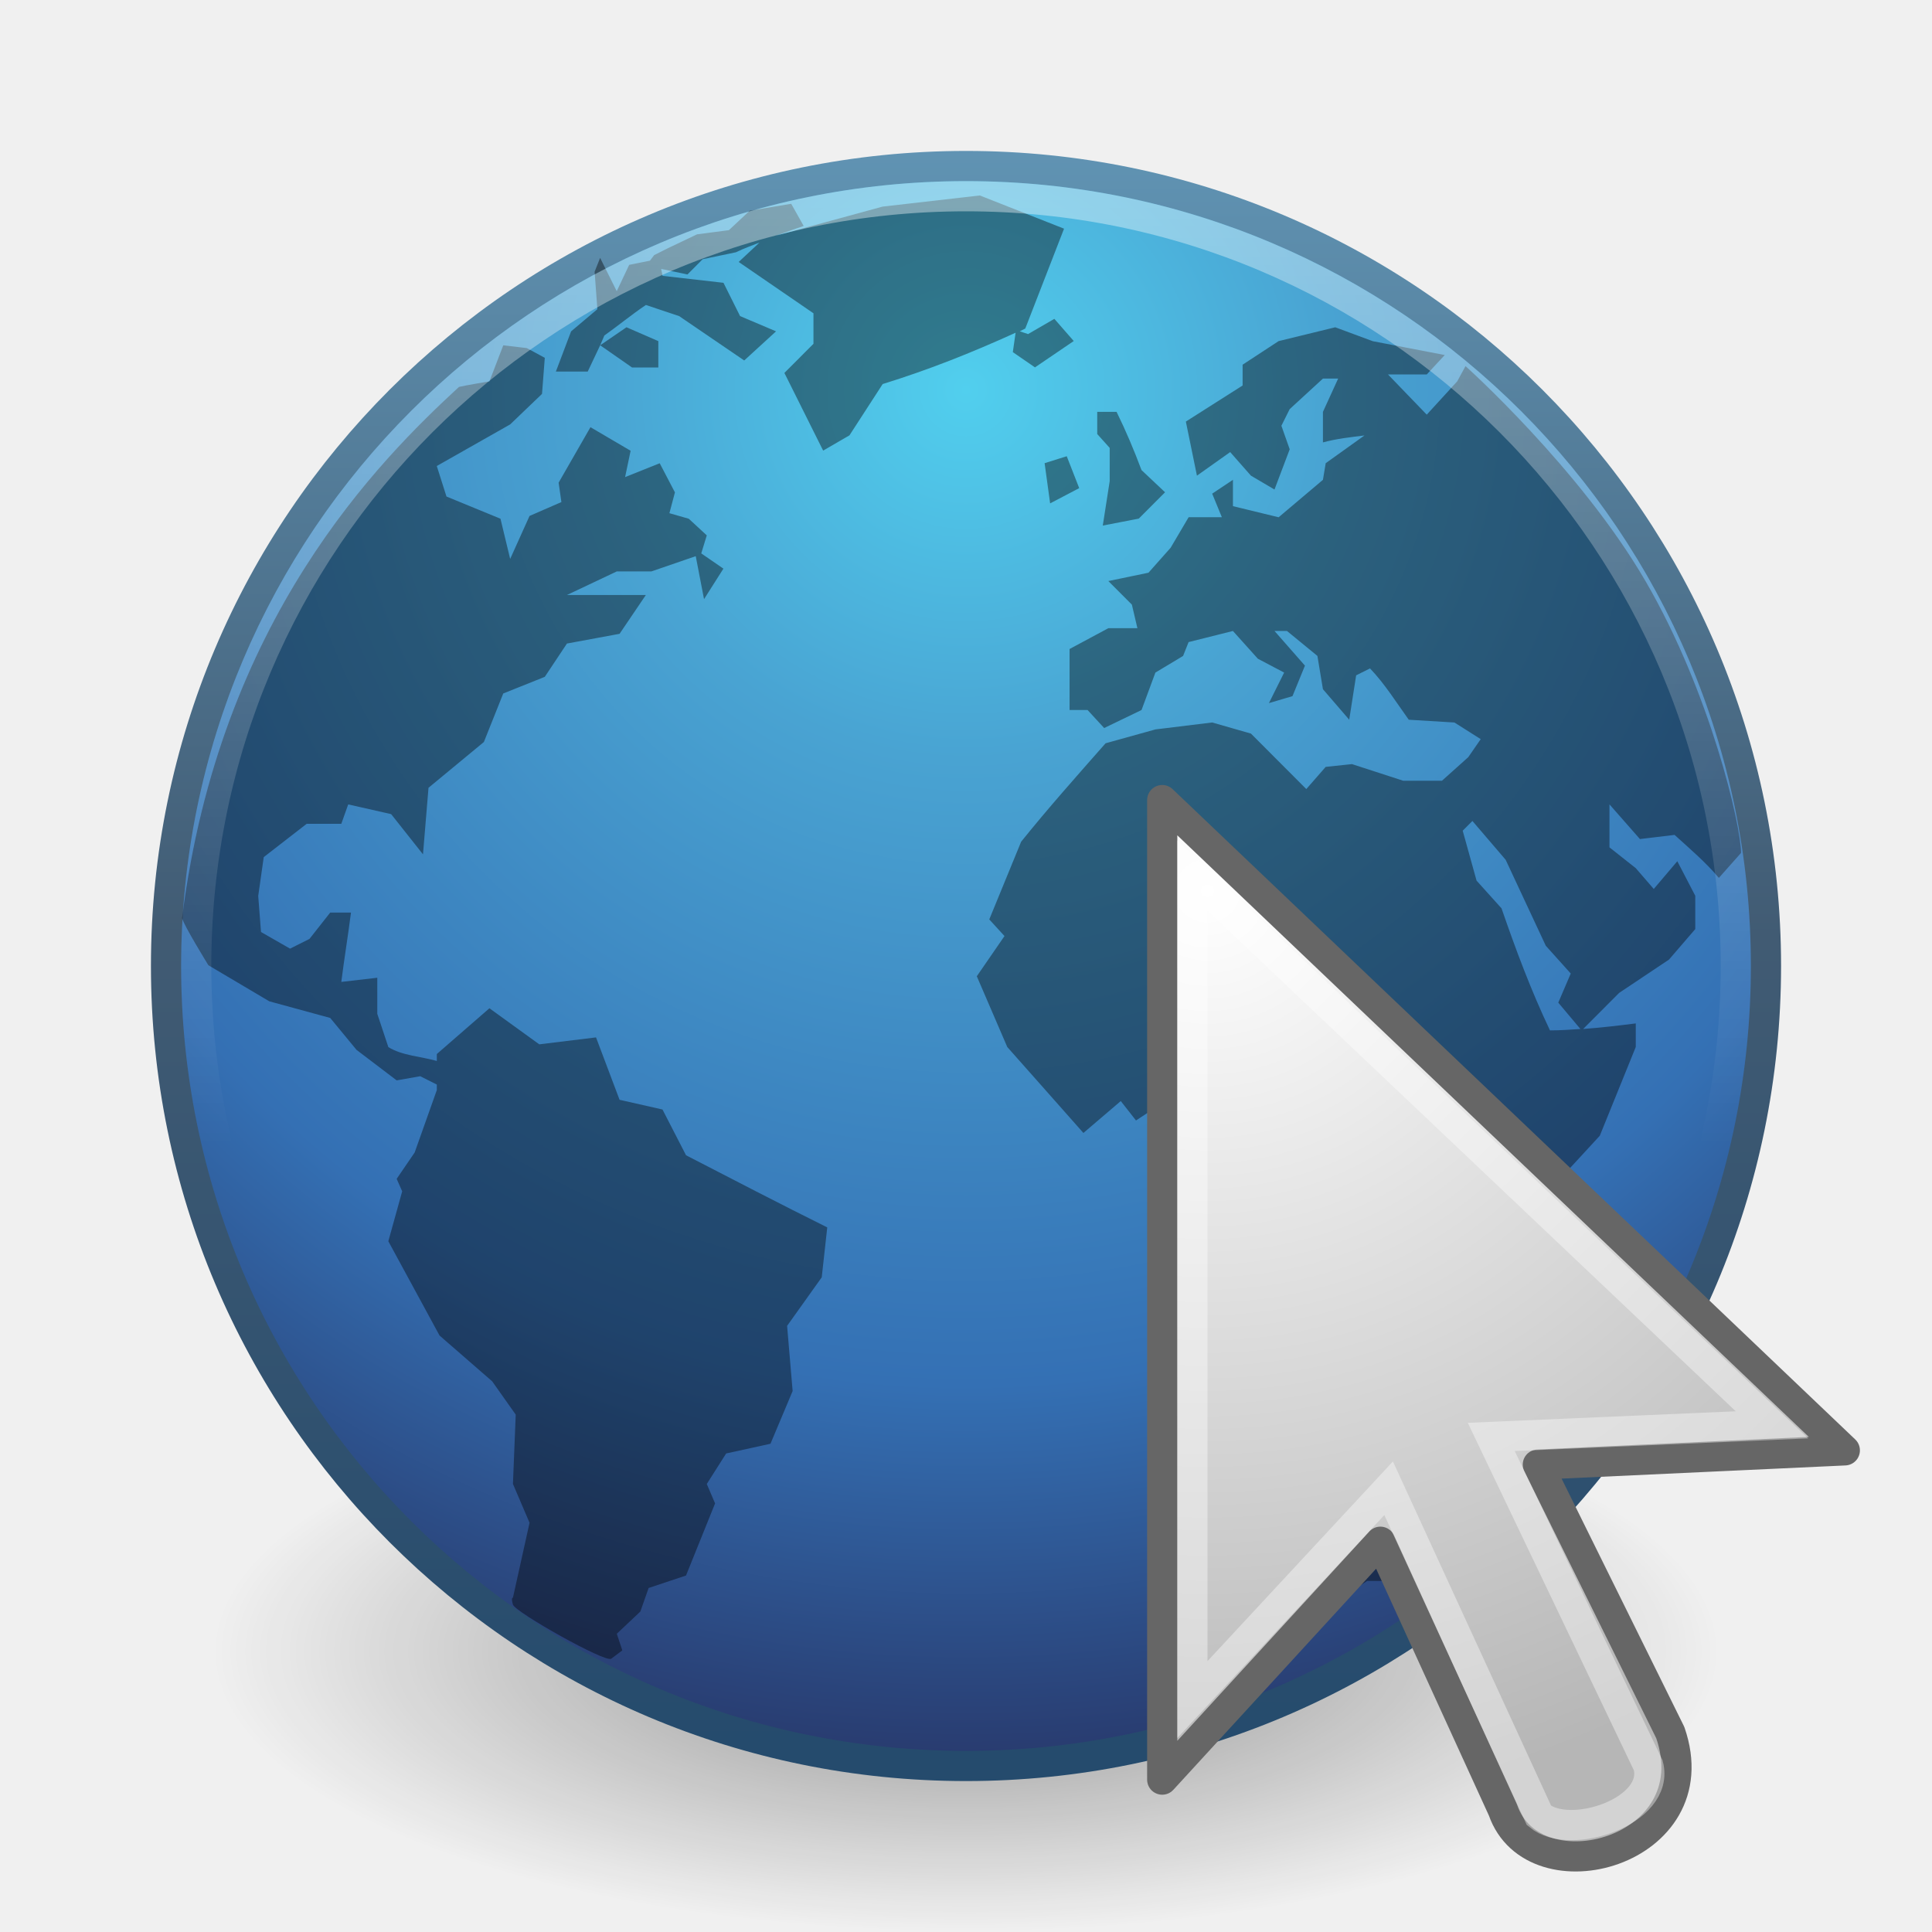
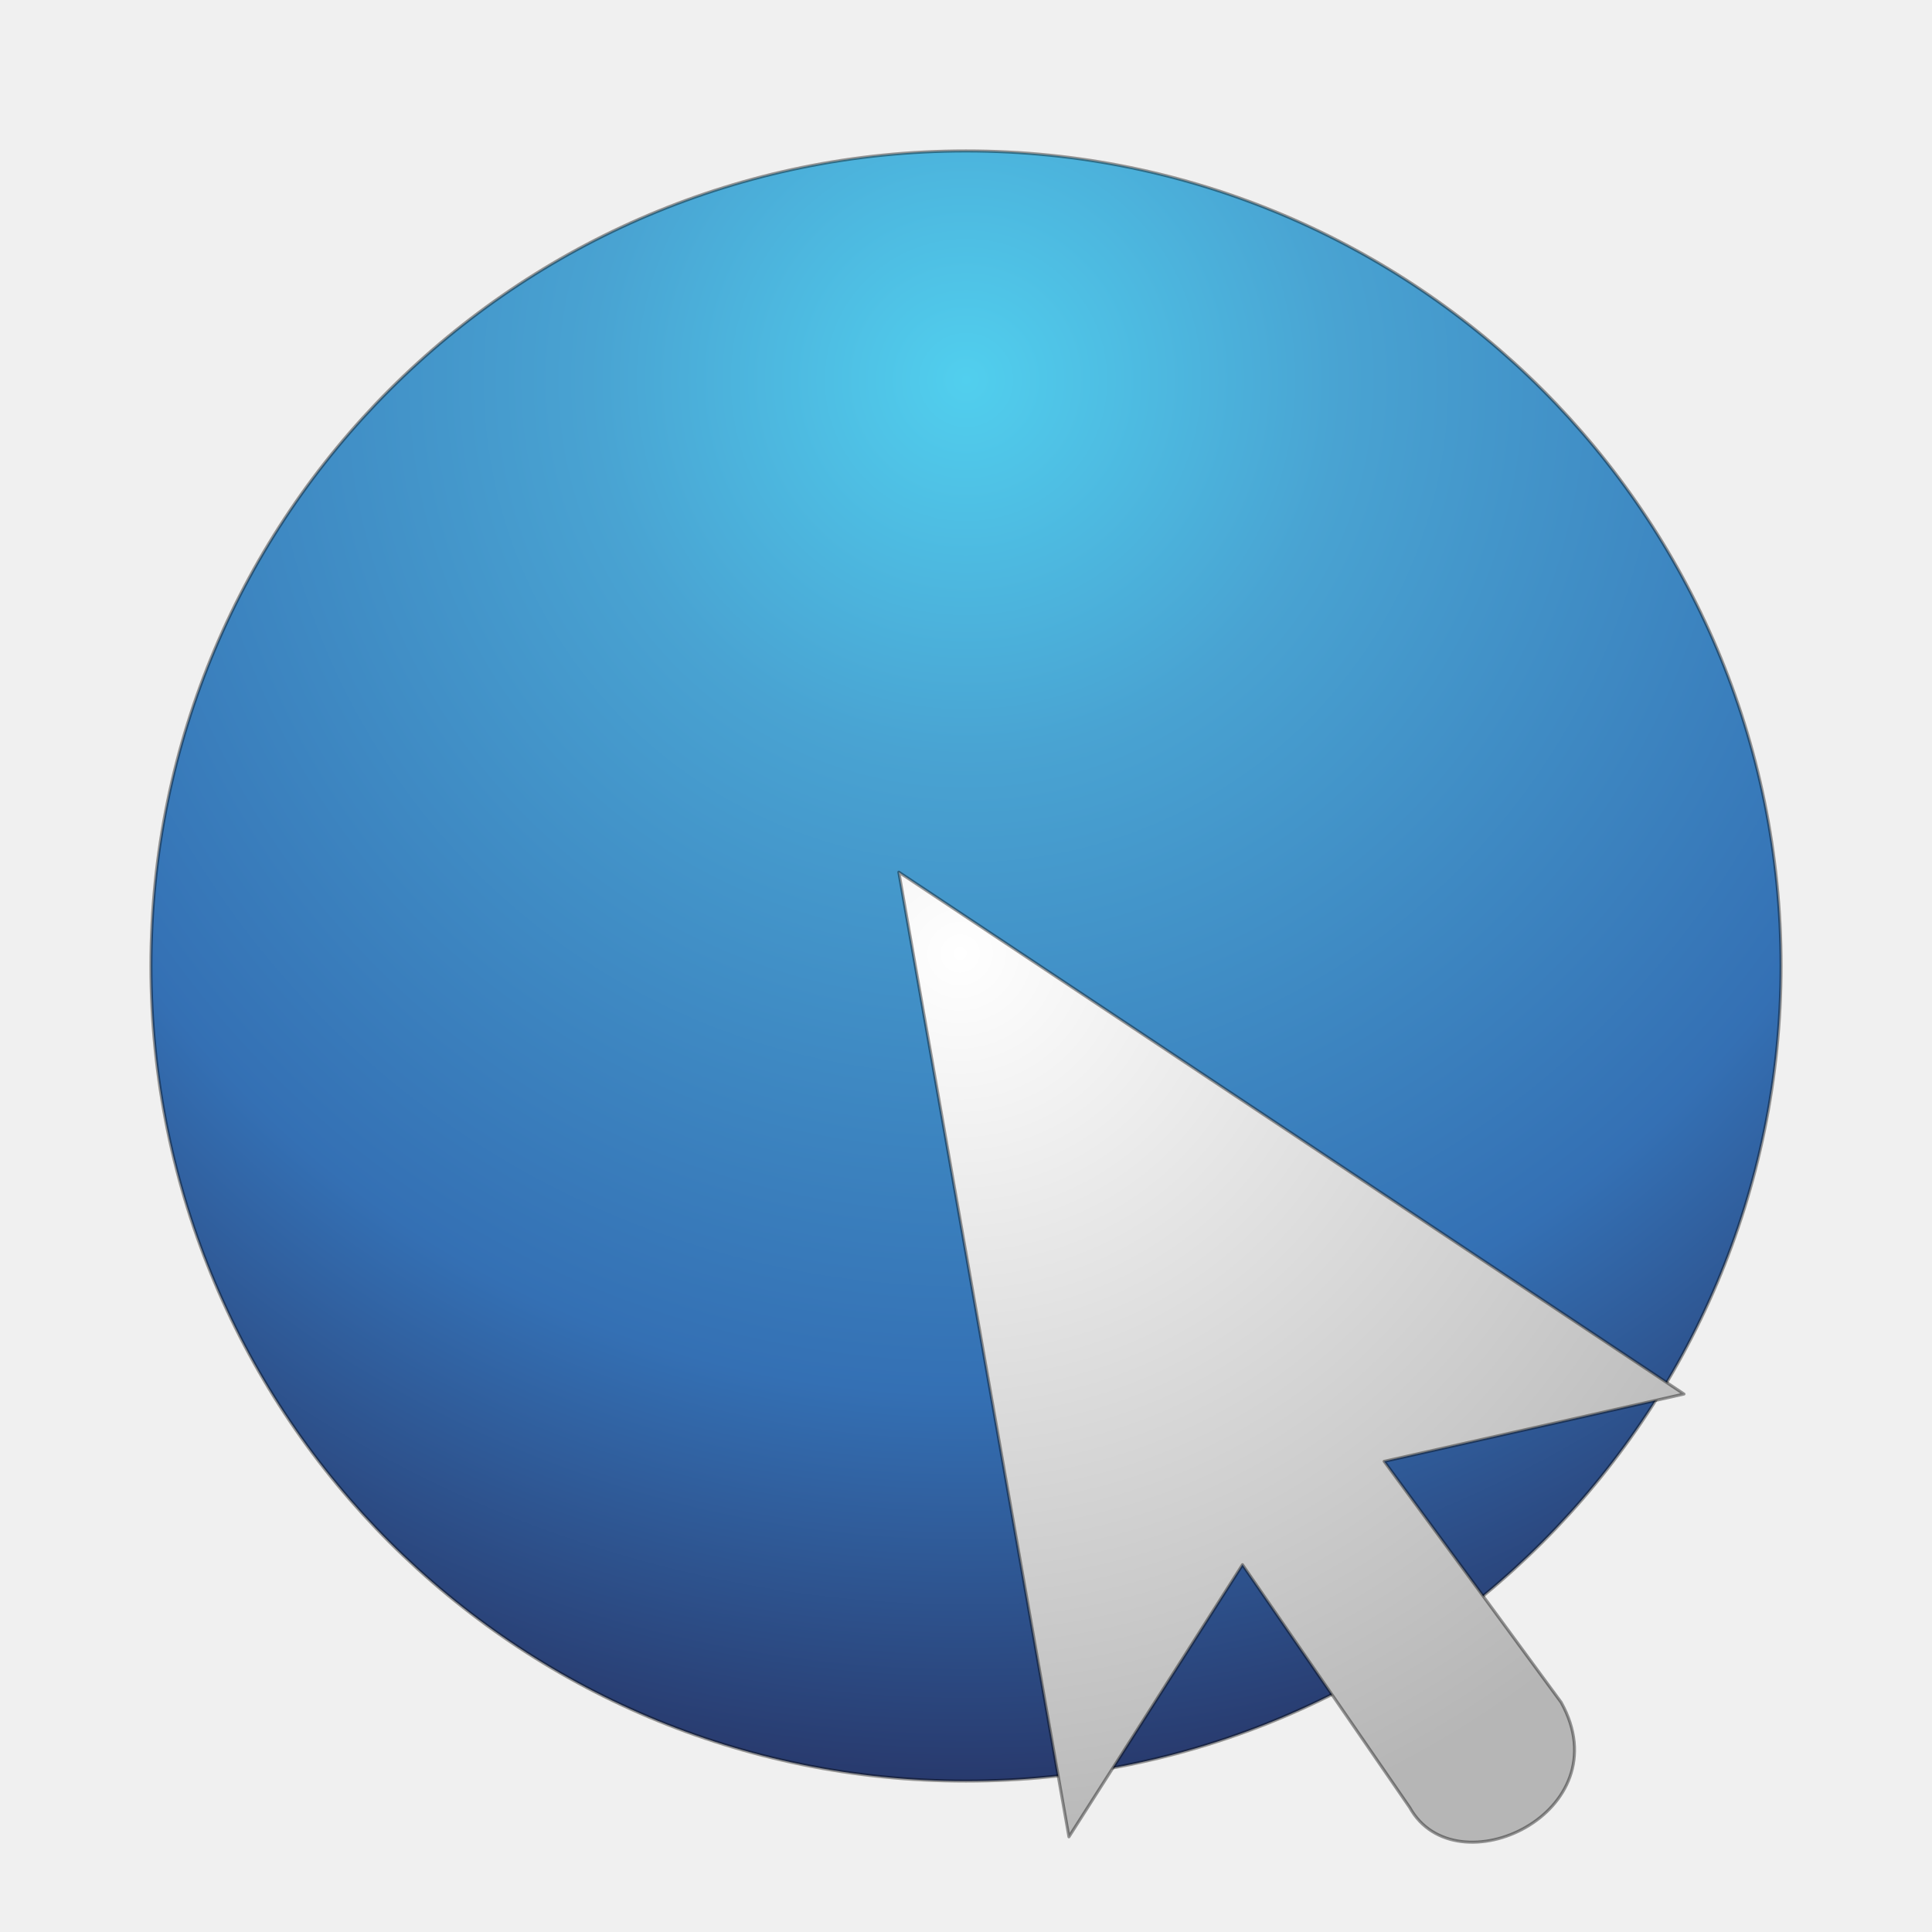
<svg xmlns="http://www.w3.org/2000/svg" xmlns:xlink="http://www.w3.org/1999/xlink" version="1.1" width="64" height="64" id="svg3759">
  <defs id="defs3761">
    <radialGradient cx="17.814" cy="24.149" r="9.125" fx="17.814" fy="24.149" id="radialGradient2418" xlink:href="#linearGradient4845" gradientUnits="userSpaceOnUse" gradientTransform="matrix(-2.643979,0,2.93653e-8,2.534421,78.72514,-37.98614)" />
    <linearGradient id="linearGradient4845">
      <stop id="stop4847" style="stop-color:#ffffff;stop-opacity:1" offset="0" />
      <stop id="stop4849" style="stop-color:#b6b6b6;stop-opacity:1" offset="1" />
    </linearGradient>
    <linearGradient x1="62.2" y1="-12.489" x2="62.2" y2="-1.462" id="linearGradient3697" xlink:href="#linearGradient4873" gradientUnits="userSpaceOnUse" gradientTransform="matrix(2.115373,0,0,2.115325,-107.5771,31.42656)" />
    <linearGradient id="linearGradient4873">
      <stop id="stop4875" style="stop-color:#ffffff;stop-opacity:1" offset="0" />
      <stop id="stop4877" style="stop-color:#ffffff;stop-opacity:0" offset="1" />
    </linearGradient>
    <radialGradient cx="61.24" cy="-8.726" r="9.755" fx="61.24" fy="-8.726" id="radialGradient3705" xlink:href="#linearGradient2867-449-88-871-390-598-476-591-434-148" gradientUnits="userSpaceOnUse" gradientTransform="matrix(0,3.523409,-3.523407,0,-6.743968,-205.7986)" />
    <linearGradient id="linearGradient2867-449-88-871-390-598-476-591-434-148">
      <stop id="stop4627" style="stop-color:#51cfee;stop-opacity:1" offset="0" />
      <stop id="stop4629" style="stop-color:#49a3d2;stop-opacity:1" offset="0.262" />
      <stop id="stop4631" style="stop-color:#3470b4;stop-opacity:1" offset="0.705" />
      <stop id="stop4633" style="stop-color:#273567;stop-opacity:1" offset="1" />
    </linearGradient>
    <linearGradient x1="20" y1="43" x2="20" y2="2.689" id="linearGradient3713" xlink:href="#linearGradient3707-319-631" gradientUnits="userSpaceOnUse" gradientTransform="matrix(0.980014,0,0,0.9799917,0.08994011,0.8703621)" />
    <linearGradient id="linearGradient3707-319-631">
      <stop id="stop4637" style="stop-color:#254b6d;stop-opacity:1" offset="0" />
      <stop id="stop4639" style="stop-color:#415b73;stop-opacity:1" offset="0.5" />
      <stop id="stop4641" style="stop-color:#6195b5;stop-opacity:1" offset="1" />
    </linearGradient>
    <linearGradient id="linearGradient8838">
      <stop id="stop8840" style="stop-color:#000000;stop-opacity:1" offset="0" />
      <stop id="stop8842" style="stop-color:#000000;stop-opacity:0" offset="1" />
    </linearGradient>
    <radialGradient cx="62.625" cy="4.625" r="10.625" fx="62.625" fy="4.625" id="radialGradient3757" xlink:href="#linearGradient8838" gradientUnits="userSpaceOnUse" gradientTransform="matrix(1,0,0,0.341176,0,3.047059)" />
-     <linearGradient xlink:href="#linearGradient4873" id="linearGradient3016" gradientUnits="userSpaceOnUse" gradientTransform="matrix(2.915785,0,0,2.915719,-149.363,42.23661)" x1="62.2" y1="-12.489" x2="62.2" y2="-1.462" />
-     <radialGradient xlink:href="#linearGradient2867-449-88-871-390-598-476-591-434-148" id="radialGradient3020" gradientUnits="userSpaceOnUse" gradientTransform="matrix(0,4.788223,-4.78822,0,-9.780268,-280.2904)" cx="61.24" cy="-8.726" fx="61.24" fy="-8.726" r="9.755" />
-     <linearGradient xlink:href="#linearGradient3707-319-631" id="linearGradient3022" gradientUnits="userSpaceOnUse" gradientTransform="matrix(1.331814,0,0,1.331784,-0.4931627,0.5674147)" x1="20" y1="43" x2="20" y2="2.689" />
-     <radialGradient xlink:href="#linearGradient8838" id="radialGradient3025" gradientUnits="userSpaceOnUse" gradientTransform="matrix(2.352941,0,0,0.8746607,-115.353,50.66141)" cx="62.625" cy="4.625" fx="62.625" fy="4.625" r="10.625" />
+     <radialGradient xlink:href="#linearGradient2867-449-88-871-390-598-476-591-434-148" id="radialGradient3020" gradientUnits="userSpaceOnUse" gradientTransform="matrix(0,4.878566,-4.878564,0,-10.56857,-286.1827)" cx="61.24" cy="-8.726" fx="61.24" fy="-8.726" r="9.755" />
    <radialGradient xlink:href="#linearGradient4845" id="radialGradient3027" gradientUnits="userSpaceOnUse" gradientTransform="matrix(-2.643979,0,2.93653e-8,2.534421,78.72514,-37.98614)" cx="17.814" cy="24.149" fx="17.814" fy="24.149" r="9.125" />
-     <radialGradient xlink:href="#linearGradient4845" id="radialGradient3208" gradientUnits="userSpaceOnUse" gradientTransform="matrix(-3.470707,0.04797484,0.04558738,3.356053,100.7445,-52.39627)" cx="17.814" cy="24.149" fx="17.814" fy="24.149" r="9.125" />
+     <radialGradient xlink:href="#linearGradient4845" id="radialGradient3208" gradientUnits="userSpaceOnUse" gradientTransform="matrix(-3.409649,0.649928,0.6276674,3.297151,77.3729,-59.61896)" cx="17.814" cy="24.149" fx="17.814" fy="24.149" r="9.125" />
  </defs>
-   <path style="opacity:0.4;fill:url(#radialGradient3025);fill-opacity:1;fill-rule:evenodd;stroke:none;stroke-width:1;marker:none;visibility:visible;display:inline;overflow:visible" id="path8836" d="m 57,54.707 a 25,9.293 0 0 1 -50,0 25,9.293 0 1 1 50,0 z" />
-   <path style="fill:url(#radialGradient3020);fill-opacity:1;fill-rule:nonzero;stroke:url(#linearGradient3022);stroke-width:1;stroke-miterlimit:4;stroke-dasharray:none" id="path6495" d="M 58.5,31.999 C 58.5,46.635 46.635,58.5 32,58.5 17.365,58.5 5.5,46.635 5.5,31.999 5.5,17.364 17.365,5.5 32,5.5 46.635,5.5 58.5,17.364 58.5,31.999 l 0,0 z" />
-   <path style="opacity:0.4;fill:#000000;fill-opacity:1;fill-rule:nonzero;stroke:none" id="path6534" d="M 32.448,6.476 29.238,6.844 25.706,7.808 c 0.301,-0.105 0.606,-0.221 0.917,-0.322 l -0.413,-0.735 -1.376,0.23 -0.688,0.643 -1.055,0.138 -0.963,0.459 -0.459,0.23 -0.138,0.184 -0.688,0.138 -0.413,0.873 -0.55,-1.103 -0.183,0.459 0.092,1.24 -0.871,0.735 -0.504,1.332 1.055,0 0.413,-0.873 0.138,-0.322 c 0.464,-0.329 0.903,-0.694 1.376,-1.011 l 1.101,0.368 c 0.717,0.488 1.438,0.983 2.156,1.47 l 1.055,-0.965 -1.192,-0.505 -0.55,-1.103 -2.018,-0.23 -0.046,-0.23 0.871,0.184 0.504,-0.505 1.101,-0.23 c 0.26,-0.127 0.517,-0.218 0.78,-0.322 l -0.688,0.643 2.477,1.7 0,1.011 -0.963,0.965 1.284,2.573 0.871,-0.505 1.101,-1.7 c 1.547,-0.479 2.942,-1.037 4.403,-1.7 l -0.092,0.643 0.734,0.505 1.284,-0.873 -0.642,-0.735 -0.871,0.505 -0.275,-0.092 c 0.063,-0.029 0.12,-0.062 0.183,-0.092 l 1.284,-3.308 -2.798,-1.103 z m -12.566,4.962 1.055,0.735 0.871,0 0,-0.873 -1.055,-0.459 -0.871,0.597 z m 24.353,-0.597 -1.88,0.459 -1.192,0.781 0,0.689 -1.88,1.195 0.367,1.792 1.101,-0.781 0.688,0.781 0.78,0.459 0.504,-1.332 -0.275,-0.781 0.275,-0.551 1.101,-1.011 0.504,0 -0.504,1.103 0,1.011 c 0.454,-0.124 0.912,-0.172 1.376,-0.23 l -1.284,0.919 -0.092,0.551 -1.468,1.24 -1.513,-0.368 0,-0.873 -0.688,0.459 0.321,0.781 -1.101,0 -0.596,1.011 -0.734,0.827 -1.33,0.276 0.78,0.781 0.183,0.781 -0.963,0 -1.284,0.689 0,2.021 0.596,0 0.55,0.597 1.238,-0.597 0.459,-1.24 0.917,-0.551 0.183,-0.459 1.468,-0.368 0.826,0.919 0.871,0.459 -0.504,1.011 0.78,-0.23 0.413,-1.011 -1.009,-1.149 0.413,0 1.009,0.827 0.183,1.103 0.871,1.011 0.229,-1.47 0.459,-0.23 c 0.488,0.508 0.873,1.129 1.284,1.7 l 1.513,0.092 0.871,0.551 -0.413,0.597 -0.871,0.781 -1.284,0 -1.697,-0.551 -0.871,0.092 -0.642,0.735 -1.834,-1.838 -1.284,-0.368 -1.88,0.23 -1.651,0.459 c -0.942,1.07 -1.906,2.151 -2.798,3.262 l -1.055,2.573 0.504,0.551 -0.917,1.332 1.009,2.343 c 0.84,0.951 1.684,1.896 2.522,2.848 l 1.238,-1.057 0.504,0.643 1.33,-0.873 0.459,0.505 1.33,0 0.78,0.873 -0.459,1.562 0.917,1.057 -0.046,1.838 0.688,1.332 -0.504,1.149 c -0.049,0.824 -0.092,1.611 -0.092,2.435 0.405,1.116 0.81,2.23 1.192,3.354 l 0.275,1.792 0,0.919 0.734,0 1.055,-0.689 1.284,0 1.926,-2.159 -0.229,-0.735 1.284,-1.149 -0.963,-1.057 1.147,-0.919 1.101,-0.689 0.504,-0.551 -0.321,-1.24 c 0,-1.044 3e-6,-2.08 0,-3.124 l 0.871,-1.93 1.101,-1.195 1.192,-2.94 0,-0.781 c -0.593,0.075 -1.162,0.142 -1.743,0.184 l 1.192,-1.195 1.651,-1.103 0.871,-1.011 0,-1.103 C 55.961,29.304 55.762,28.902 55.563,28.529 l -0.78,0.919 -0.596,-0.689 -0.871,-0.689 0,-1.424 1.009,1.149 1.147,-0.138 c 0.517,0.47 1.014,0.889 1.468,1.424 l 0.734,-0.827 c 0,-0.89 -1.001,-5.285 -3.165,-9.005 -2.164,-3.718 -5.962,-7.121 -5.962,-7.121 l -0.275,0.505 -1.009,1.103 -1.284,-1.332 1.284,0 0.596,-0.643 -2.385,-0.459 -1.238,-0.459 z m -27.563,0.597 -0.459,1.195 c 0,0 -0.803,0.133 -1.009,0.184 -2.631,2.429 -7.937,7.697 -9.172,17.596 0.049,0.23 0.871,1.562 0.871,1.562 l 2.018,1.195 2.018,0.551 0.871,1.057 1.33,1.011 0.78,-0.138 0.55,0.276 0,0.184 -0.734,2.067 -0.596,0.873 0.183,0.413 -0.459,1.654 1.697,3.124 1.743,1.516 0.78,1.103 -0.092,2.297 0.55,1.286 -0.55,2.481 c 0,0 -0.073,-0.02 0,0.23 0.074,0.25 3.066,1.934 3.256,1.792 0.19,-0.144 0.367,-0.276 0.367,-0.276 l -0.183,-0.551 0.78,-0.735 0.275,-0.781 1.238,-0.413 0.963,-2.389 -0.275,-0.643 0.642,-1.011 1.468,-0.322 0.734,-1.746 -0.183,-2.159 1.147,-1.608 0.183,-1.654 c -1.573,-0.781 -3.117,-1.584 -4.678,-2.389 l -0.78,-1.516 -1.422,-0.322 -0.78,-2.067 -1.88,0.23 -1.651,-1.195 -1.743,1.516 0,0.23 c -0.522,-0.151 -1.14,-0.173 -1.605,-0.459 l -0.367,-1.103 0,-1.195 -1.192,0.138 c 0.096,-0.761 0.224,-1.536 0.321,-2.297 l -0.688,0 -0.688,0.873 -0.642,0.322 -0.963,-0.551 -0.092,-1.195 0.183,-1.286 1.422,-1.103 1.147,0 0.229,-0.643 1.422,0.322 1.055,1.332 0.183,-2.205 1.834,-1.516 0.642,-1.608 1.376,-0.551 0.734,-1.103 1.743,-0.322 0.871,-1.286 c -0.862,0 -1.752,0 -2.614,0 l 1.651,-0.781 1.147,0 1.468,-0.505 0.275,1.424 0.642,-1.011 -0.734,-0.505 0.183,-0.597 -0.596,-0.551 -0.642,-0.184 0.183,-0.689 -0.504,-0.965 -1.147,0.459 0.183,-0.873 -1.33,-0.781 -1.055,1.838 0.092,0.643 -1.055,0.459 -0.642,1.424 -0.321,-1.332 -1.789,-0.735 -0.321,-1.011 2.431,-1.378 1.055,-1.011 0.092,-1.195 -0.596,-0.322 -0.78,-0.092 z m 19.675,2.205 0,0.735 0.413,0.459 0,1.103 -0.229,1.47 1.192,-0.23 0.871,-0.873 -0.78,-0.735 C 37.561,14.898 37.305,14.29 36.988,13.643 l -0.642,0 z m -1.009,1.47 -0.734,0.23 0.183,1.332 0.963,-0.505 -0.413,-1.057 z m 13.438,12.083 1.101,1.286 1.33,2.848 0.826,0.919 -0.413,0.965 0.734,0.873 c -0.337,0.022 -0.663,0.046 -1.009,0.046 -0.629,-1.324 -1.126,-2.658 -1.605,-4.043 L 48.913,29.172 48.454,27.518 48.775,27.196 z" />
-   <path style="opacity:0.4;fill:none;stroke:url(#linearGradient3016);stroke-width:1;stroke-miterlimit:4;stroke-opacity:1;stroke-dasharray:none" id="path8655" d="M 57.5,31.999 C 57.5,46.083 46.082,57.5 32,57.5 17.917,57.5 6.5,46.083 6.5,31.999 6.5,17.916 17.917,6.5 32,6.5 46.082,6.5 57.5,17.916 57.5,31.999 l 0,0 z" />
-   <path d="m 38.5,26.504 22.612,21.541 -10.169,0.472 4.388,8.879 c 1.367,3.954 -4.52,5.526 -5.545,2.56 L 45.727,51.072 38.5,58.952 z" id="path3970" style="fill:url(#radialGradient3208);fill-opacity:1;fill-rule:evenodd;stroke:#666666;stroke-width:1;stroke-linecap:butt;stroke-linejoin:round;stroke-miterlimit:4;stroke-opacity:1;stroke-dasharray:none;stroke-dashoffset:0;marker:none;visibility:visible;display:inline;overflow:visible" />
-   <path d="M 39.5,29 58.7,47.2 49.4,47.6 54.6,58.48 C 55,60 52,61 50.981,60.14 L 46,49.3 l -6.5,7 z" id="path4853" style="opacity:0.4;fill:none;stroke:#ffffff;stroke-width:1;stroke-linecap:butt;stroke-linejoin:miter;stroke-miterlimit:4;stroke-opacity:1;stroke-dasharray:none;stroke-dashoffset:0;marker:none;visibility:visible;display:inline;overflow:visible" />
+   <path style="fill:url(#radialGradient3020);fill-opacity:1;fill-rule:nonzero;stroke:#000000;stroke-width:0.1;stroke-miterlimit:4;stroke-dasharray:none;stroke-opacity:0.392" id="path6495" d="M 59,31.999 C 59,46.911 46.911,59 32,59 17.089,59 5,46.911 5,31.999 5,17.088 17.089,5 32,5 46.911,5 59,17.088 59,31.999 Z" />
+   <path d="m 29.775,28.892 26.009,17.287 -9.932,2.23 5.863,7.983 c 2.033,3.657 -3.492,6.227 -5.016,3.484 l -5.54,-8.044 -5.749,9.015 z" id="path3970" style="display:inline;overflow:visible;visibility:visible;fill:url(#radialGradient3208);fill-opacity:1;fill-rule:evenodd;stroke:#000000;stroke-width:0.1;stroke-linecap:butt;stroke-linejoin:round;stroke-miterlimit:4;stroke-dasharray:none;stroke-dashoffset:0;stroke-opacity:0.392;marker:none" />
</svg>
